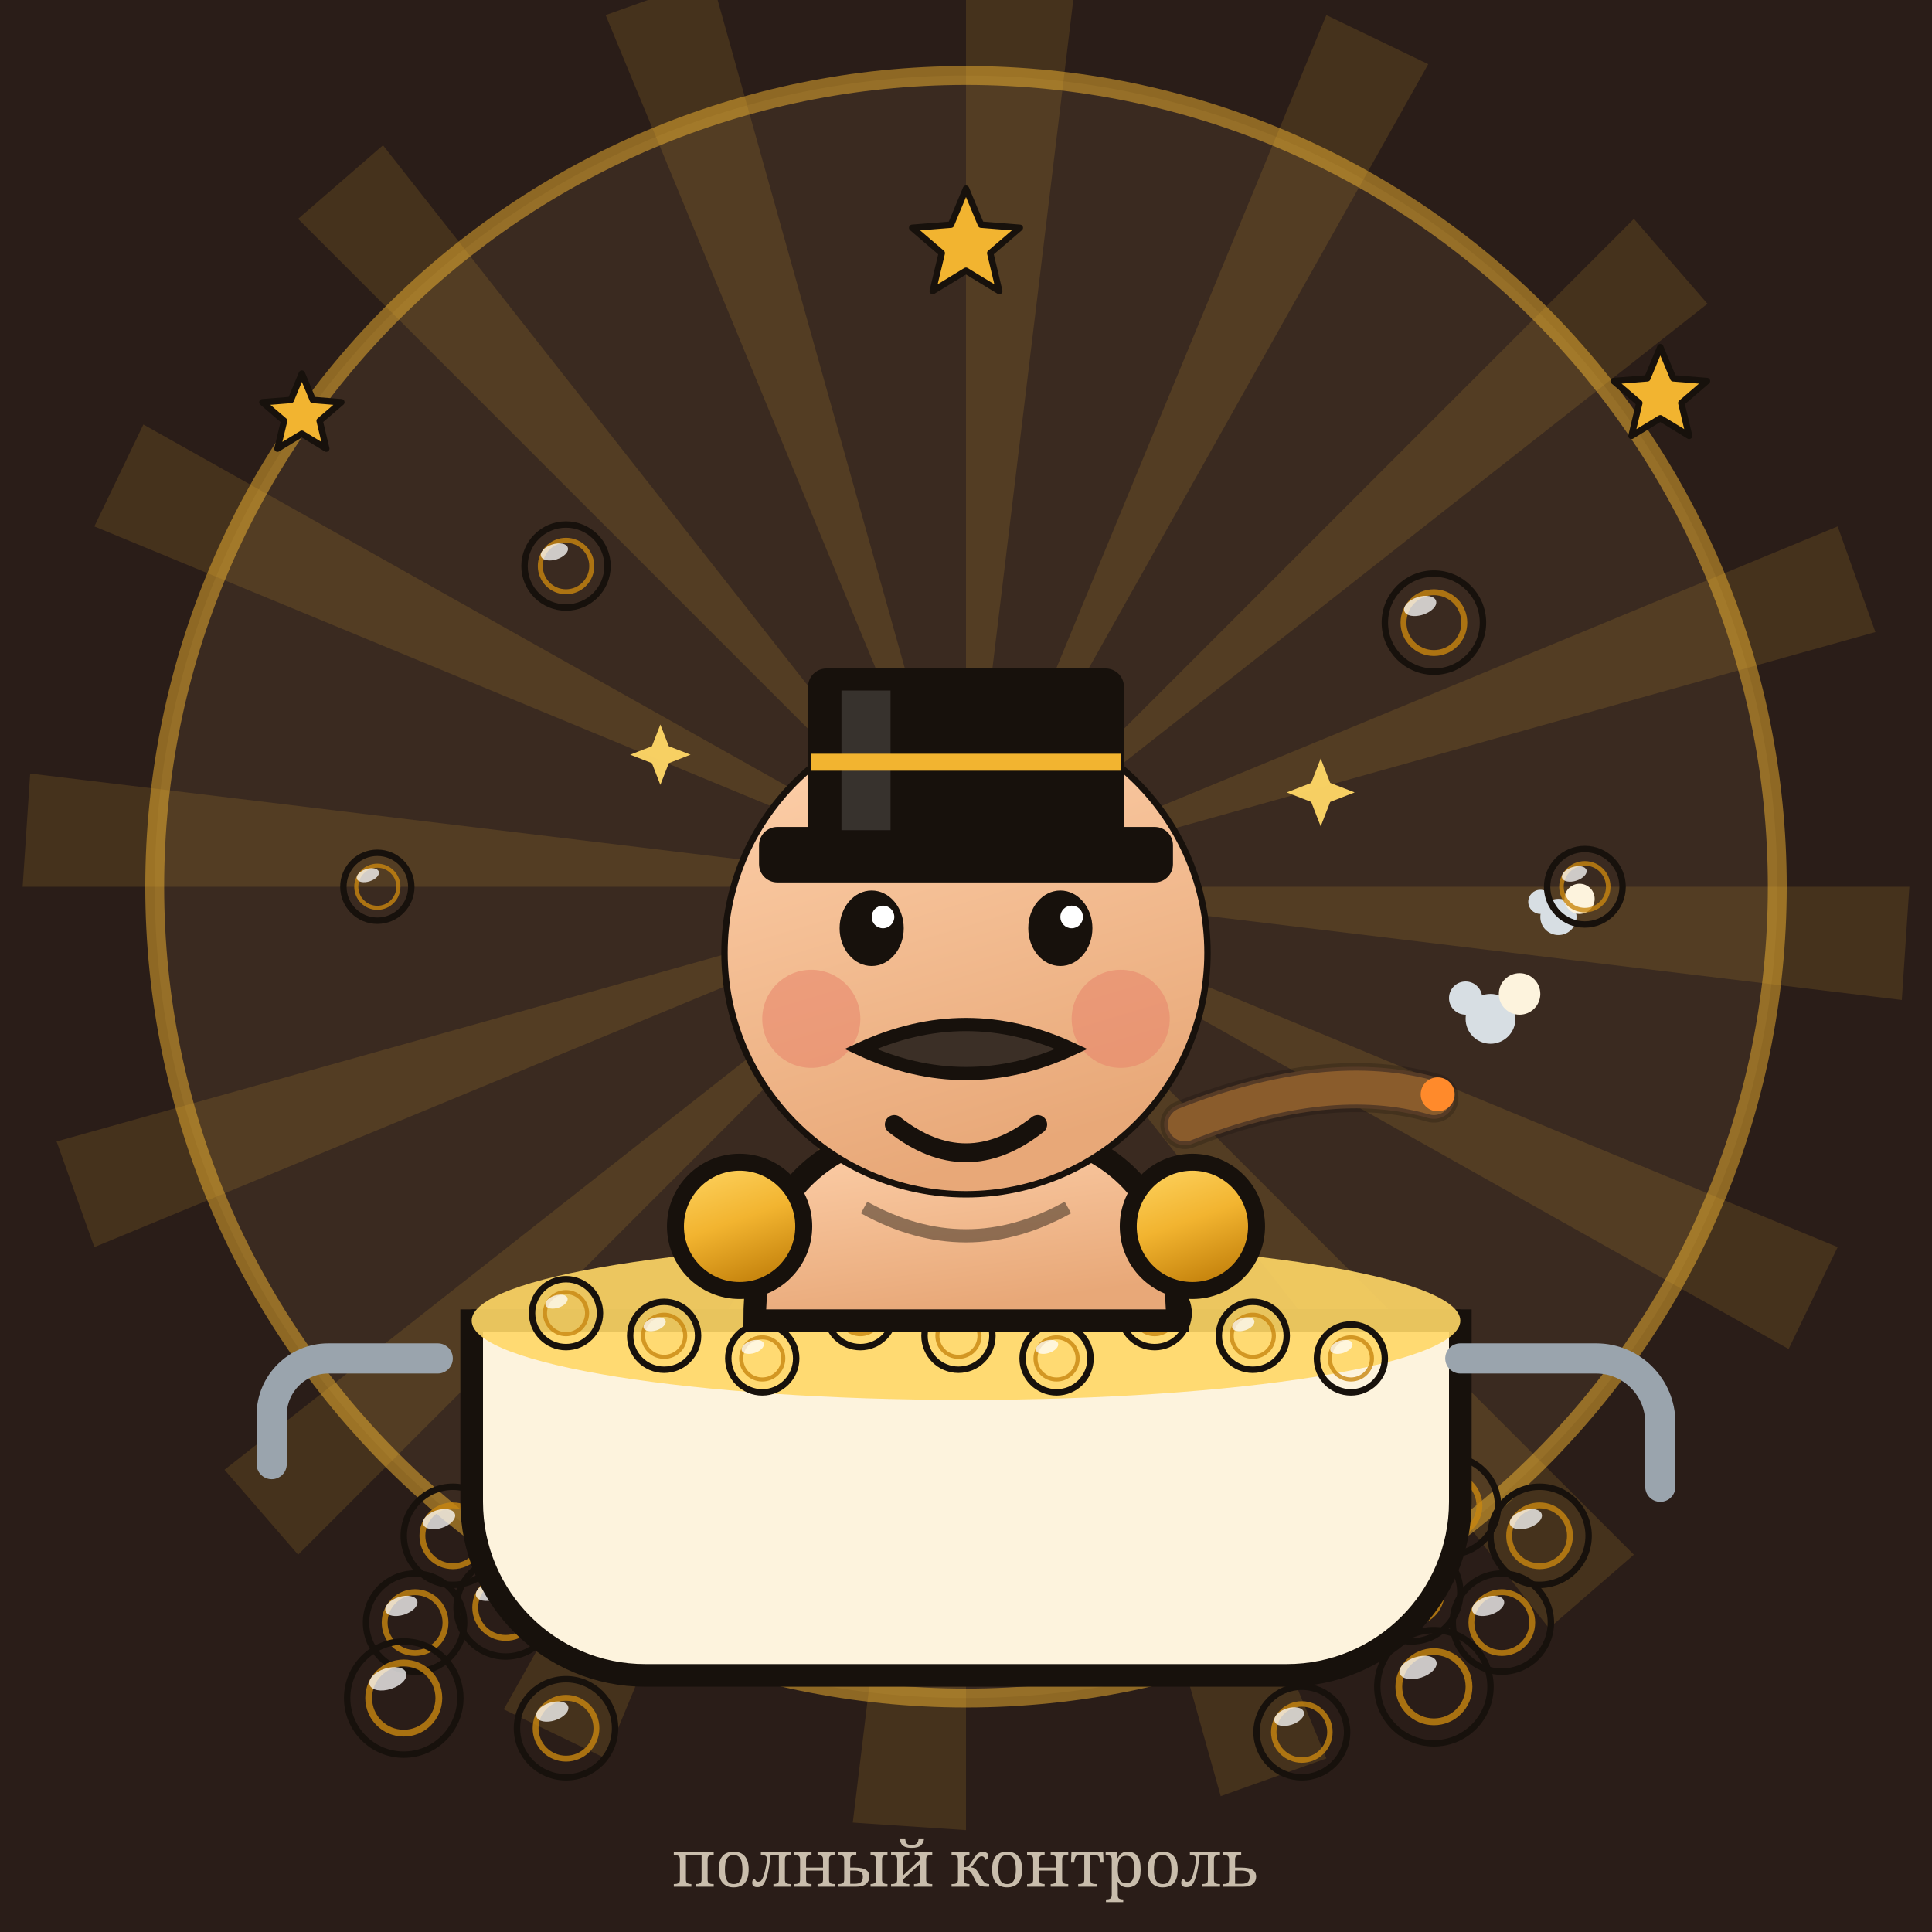
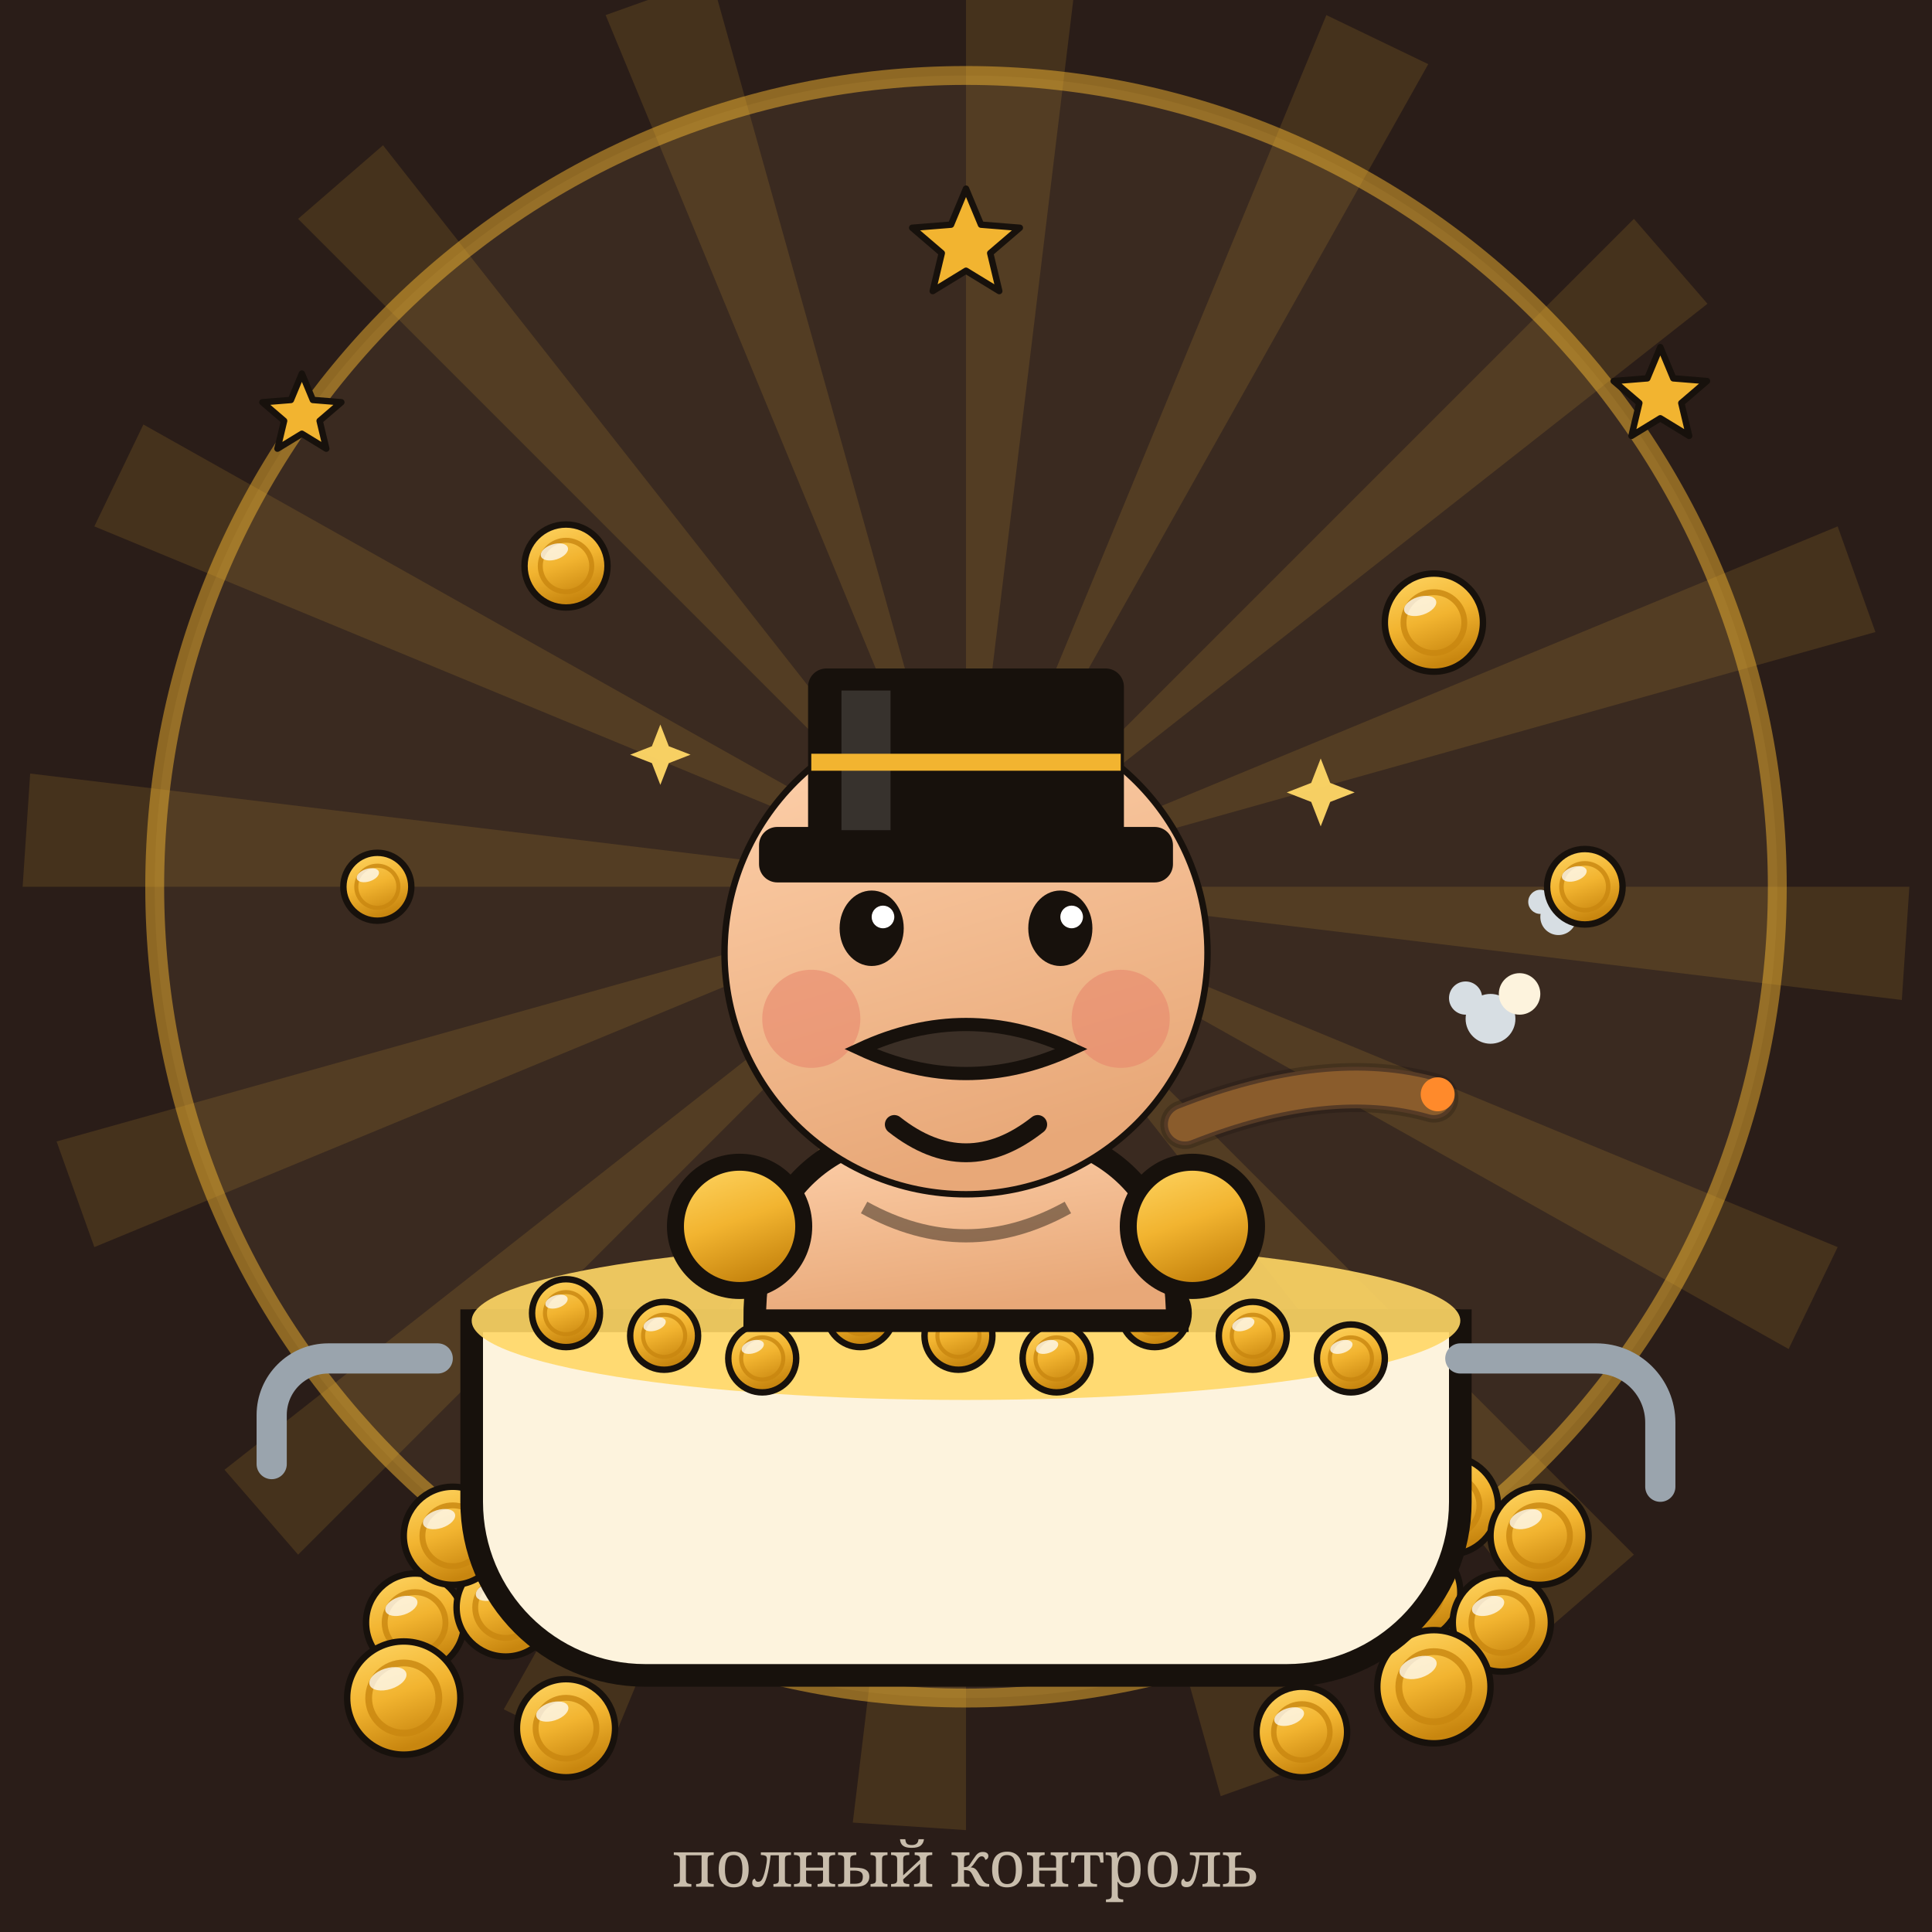
<svg xmlns="http://www.w3.org/2000/svg" viewBox="0 0 1024 1024" role="img">
  <defs>
    <linearGradient id="skyGrad" x1="0" y1="0" x2="0" y2="1">
      <stop offset="0%" stop-color="#1d2b45" />
      <stop offset="45%" stop-color="#5a3b56" />
      <stop offset="100%" stop-color="#c8763a" />
    </linearGradient>
    <linearGradient id="oilGrad" x1="0" y1="0" x2="0.3" y2="1">
      <stop offset="0%" stop-color="#4a4a52" />
      <stop offset="100%" stop-color="#1c1c20" />
    </linearGradient>
    <linearGradient id="goldGrad" x1="0" y1="0" x2="0.35" y2="1">
      <stop offset="0%" stop-color="#ffd766" />
      <stop offset="55%" stop-color="#f2b430" />
      <stop offset="100%" stop-color="#c8860f" />
    </linearGradient>
    <linearGradient id="steelGrad" x1="0" y1="0" x2="0.25" y2="1">
      <stop offset="0%" stop-color="#d7dee3" />
      <stop offset="55%" stop-color="#9aa4ad" />
      <stop offset="100%" stop-color="#6d7780" />
    </linearGradient>
    <linearGradient id="rockGrad" x1="0" y1="0" x2="0" y2="1">
      <stop offset="0%" stop-color="#8a6a4a" />
      <stop offset="100%" stop-color="#5c4029" />
    </linearGradient>
    <linearGradient id="skinGrad" x1="0" y1="0" x2="0.3" y2="1">
      <stop offset="0%" stop-color="#ffd3ae" />
      <stop offset="100%" stop-color="#e8a878" />
    </linearGradient>
  </defs>
  <rect width="1024" height="1024" fill="#2a1d18" />
  <circle cx="512" cy="470" r="430" fill="#3a2a20" />
  <circle cx="512" cy="470" r="430" fill="none" stroke="#f2b430" stroke-width="10" opacity="0.5" />
  <g opacity="0.14">
    <path d="M512 470L1012 470L1008 530Z" fill="#f2b430" />
    <path d="M512 470L974 661L948 715Z" fill="#f2b430" />
    <path d="M512 470L866 824L821 863Z" fill="#f2b430" />
    <path d="M512 470L703 932L647 952Z" fill="#f2b430" />
    <path d="M512 470L512 970L452 966Z" fill="#f2b430" />
    <path d="M512 470L321 932L267 906Z" fill="#f2b430" />
    <path d="M512 470L158 824L119 779Z" fill="#f2b430" />
    <path d="M512 470L50 661L30 605Z" fill="#f2b430" />
    <path d="M512 470L12 470L16 410Z" fill="#f2b430" />
    <path d="M512 470L50 279L76 225Z" fill="#f2b430" />
    <path d="M512 470L158 116L203 77Z" fill="#f2b430" />
    <path d="M512 470L321 8L377 -12Z" fill="#f2b430" />
    <path d="M512 470L512 -30L572 -26Z" fill="#f2b430" />
    <path d="M512 470L703 8L757 34Z" fill="#f2b430" />
    <path d="M512 470L866 116L905 161Z" fill="#f2b430" />
    <path d="M512 470L974 279L994 335Z" fill="#f2b430" />
  </g>
  <g>
-     <circle cx="220" cy="860" r="26" fill="url(#gold)" stroke="#17110c" stroke-width="3.4" stroke-linejoin="round" stroke-linecap="round" />
+     <circle cx="220" cy="860" r="26" fill="url(#goldGrad)" stroke="#17110c" stroke-width="3.4" stroke-linejoin="round" stroke-linecap="round" />
    <circle cx="220" cy="860" r="16.12" fill="none" stroke="#c8860f" stroke-width="3.12" opacity="0.8" />
    <ellipse cx="212.72" cy="851.16" rx="8.84" ry="4.86" fill="#fff" opacity="0.75" transform="rotate(-18 212.72 851.16)" />
-     <circle cx="268" cy="852" r="26" fill="url(#gold)" stroke="#17110c" stroke-width="3.4" stroke-linejoin="round" stroke-linecap="round" />
+     <circle cx="268" cy="852" r="26" fill="url(#goldGrad)" stroke="#17110c" stroke-width="3.4" stroke-linejoin="round" stroke-linecap="round" />
    <circle cx="268" cy="852" r="16.12" fill="none" stroke="#c8860f" stroke-width="3.12" opacity="0.8" />
    <ellipse cx="260.72" cy="843.16" rx="8.84" ry="4.86" fill="#fff" opacity="0.75" transform="rotate(-18 260.72 843.16)" />
-     <circle cx="316" cy="844" r="26" fill="url(#gold)" stroke="#17110c" stroke-width="3.4" stroke-linejoin="round" stroke-linecap="round" />
+     <circle cx="316" cy="844" r="26" fill="url(#goldGrad)" stroke="#17110c" stroke-width="3.4" stroke-linejoin="round" stroke-linecap="round" />
    <circle cx="316" cy="844" r="16.12" fill="none" stroke="#c8860f" stroke-width="3.12" opacity="0.8" />
    <ellipse cx="308.72" cy="835.16" rx="8.84" ry="4.86" fill="#fff" opacity="0.75" transform="rotate(-18 308.72 835.16)" />
-     <circle cx="364" cy="860" r="26" fill="url(#gold)" stroke="#17110c" stroke-width="3.4" stroke-linejoin="round" stroke-linecap="round" />
+     <circle cx="364" cy="860" r="26" fill="url(#goldGrad)" stroke="#17110c" stroke-width="3.4" stroke-linejoin="round" stroke-linecap="round" />
    <circle cx="364" cy="860" r="16.12" fill="none" stroke="#c8860f" stroke-width="3.12" opacity="0.8" />
    <ellipse cx="356.72" cy="851.16" rx="8.84" ry="4.86" fill="#fff" opacity="0.75" transform="rotate(-18 356.72 851.16)" />
-     <circle cx="412" cy="852" r="26" fill="url(#gold)" stroke="#17110c" stroke-width="3.4" stroke-linejoin="round" stroke-linecap="round" />
+     <circle cx="412" cy="852" r="26" fill="url(#goldGrad)" stroke="#17110c" stroke-width="3.4" stroke-linejoin="round" stroke-linecap="round" />
    <circle cx="412" cy="852" r="16.12" fill="none" stroke="#c8860f" stroke-width="3.12" opacity="0.8" />
    <ellipse cx="404.72" cy="843.16" rx="8.84" ry="4.86" fill="#fff" opacity="0.75" transform="rotate(-18 404.72 843.16)" />
-     <circle cx="460" cy="844" r="26" fill="url(#gold)" stroke="#17110c" stroke-width="3.4" stroke-linejoin="round" stroke-linecap="round" />
+     <circle cx="460" cy="844" r="26" fill="url(#goldGrad)" stroke="#17110c" stroke-width="3.4" stroke-linejoin="round" stroke-linecap="round" />
    <circle cx="460" cy="844" r="16.12" fill="none" stroke="#c8860f" stroke-width="3.12" opacity="0.8" />
    <ellipse cx="452.72" cy="835.16" rx="8.84" ry="4.86" fill="#fff" opacity="0.75" transform="rotate(-18 452.72 835.16)" />
-     <circle cx="508" cy="860" r="26" fill="url(#gold)" stroke="#17110c" stroke-width="3.4" stroke-linejoin="round" stroke-linecap="round" />
+     <circle cx="508" cy="860" r="26" fill="url(#goldGrad)" stroke="#17110c" stroke-width="3.4" stroke-linejoin="round" stroke-linecap="round" />
    <circle cx="508" cy="860" r="16.12" fill="none" stroke="#c8860f" stroke-width="3.12" opacity="0.8" />
    <ellipse cx="500.72" cy="851.16" rx="8.84" ry="4.86" fill="#fff" opacity="0.75" transform="rotate(-18 500.72 851.16)" />
-     <circle cx="556" cy="852" r="26" fill="url(#gold)" stroke="#17110c" stroke-width="3.4" stroke-linejoin="round" stroke-linecap="round" />
+     <circle cx="556" cy="852" r="26" fill="url(#goldGrad)" stroke="#17110c" stroke-width="3.4" stroke-linejoin="round" stroke-linecap="round" />
    <circle cx="556" cy="852" r="16.12" fill="none" stroke="#c8860f" stroke-width="3.12" opacity="0.8" />
    <ellipse cx="548.72" cy="843.16" rx="8.84" ry="4.86" fill="#fff" opacity="0.75" transform="rotate(-18 548.72 843.16)" />
-     <circle cx="604" cy="844" r="26" fill="url(#gold)" stroke="#17110c" stroke-width="3.4" stroke-linejoin="round" stroke-linecap="round" />
+     <circle cx="604" cy="844" r="26" fill="url(#goldGrad)" stroke="#17110c" stroke-width="3.4" stroke-linejoin="round" stroke-linecap="round" />
    <circle cx="604" cy="844" r="16.12" fill="none" stroke="#c8860f" stroke-width="3.12" opacity="0.8" />
    <ellipse cx="596.72" cy="835.16" rx="8.84" ry="4.86" fill="#fff" opacity="0.75" transform="rotate(-18 596.72 835.16)" />
-     <circle cx="652" cy="860" r="26" fill="url(#gold)" stroke="#17110c" stroke-width="3.4" stroke-linejoin="round" stroke-linecap="round" />
+     <circle cx="652" cy="860" r="26" fill="url(#goldGrad)" stroke="#17110c" stroke-width="3.4" stroke-linejoin="round" stroke-linecap="round" />
    <circle cx="652" cy="860" r="16.12" fill="none" stroke="#c8860f" stroke-width="3.12" opacity="0.8" />
    <ellipse cx="644.72" cy="851.16" rx="8.84" ry="4.86" fill="#fff" opacity="0.75" transform="rotate(-18 644.72 851.16)" />
-     <circle cx="700" cy="852" r="26" fill="url(#gold)" stroke="#17110c" stroke-width="3.4" stroke-linejoin="round" stroke-linecap="round" />
+     <circle cx="700" cy="852" r="26" fill="url(#goldGrad)" stroke="#17110c" stroke-width="3.4" stroke-linejoin="round" stroke-linecap="round" />
    <circle cx="700" cy="852" r="16.12" fill="none" stroke="#c8860f" stroke-width="3.12" opacity="0.8" />
    <ellipse cx="692.72" cy="843.16" rx="8.84" ry="4.86" fill="#fff" opacity="0.75" transform="rotate(-18 692.72 843.16)" />
-     <circle cx="748" cy="844" r="26" fill="url(#gold)" stroke="#17110c" stroke-width="3.4" stroke-linejoin="round" stroke-linecap="round" />
+     <circle cx="748" cy="844" r="26" fill="url(#goldGrad)" stroke="#17110c" stroke-width="3.4" stroke-linejoin="round" stroke-linecap="round" />
    <circle cx="748" cy="844" r="16.12" fill="none" stroke="#c8860f" stroke-width="3.12" opacity="0.8" />
    <ellipse cx="740.72" cy="835.16" rx="8.84" ry="4.86" fill="#fff" opacity="0.75" transform="rotate(-18 740.72 835.16)" />
-     <circle cx="796" cy="860" r="26" fill="url(#gold)" stroke="#17110c" stroke-width="3.4" stroke-linejoin="round" stroke-linecap="round" />
+     <circle cx="796" cy="860" r="26" fill="url(#goldGrad)" stroke="#17110c" stroke-width="3.4" stroke-linejoin="round" stroke-linecap="round" />
    <circle cx="796" cy="860" r="16.12" fill="none" stroke="#c8860f" stroke-width="3.12" opacity="0.8" />
    <ellipse cx="788.72" cy="851.16" rx="8.84" ry="4.86" fill="#fff" opacity="0.75" transform="rotate(-18 788.72 851.16)" />
-     <circle cx="240" cy="814" r="26" fill="url(#gold)" stroke="#17110c" stroke-width="3.4" stroke-linejoin="round" stroke-linecap="round" />
+     <circle cx="240" cy="814" r="26" fill="url(#goldGrad)" stroke="#17110c" stroke-width="3.4" stroke-linejoin="round" stroke-linecap="round" />
    <circle cx="240" cy="814" r="16.12" fill="none" stroke="#c8860f" stroke-width="3.12" opacity="0.8" />
    <ellipse cx="232.72" cy="805.16" rx="8.84" ry="4.86" fill="#fff" opacity="0.75" transform="rotate(-18 232.72 805.16)" />
-     <circle cx="288" cy="806" r="26" fill="url(#gold)" stroke="#17110c" stroke-width="3.4" stroke-linejoin="round" stroke-linecap="round" />
+     <circle cx="288" cy="806" r="26" fill="url(#goldGrad)" stroke="#17110c" stroke-width="3.4" stroke-linejoin="round" stroke-linecap="round" />
    <circle cx="288" cy="806" r="16.12" fill="none" stroke="#c8860f" stroke-width="3.12" opacity="0.8" />
    <ellipse cx="280.72" cy="797.16" rx="8.84" ry="4.86" fill="#fff" opacity="0.75" transform="rotate(-18 280.72 797.16)" />
-     <circle cx="336" cy="798" r="26" fill="url(#gold)" stroke="#17110c" stroke-width="3.4" stroke-linejoin="round" stroke-linecap="round" />
+     <circle cx="336" cy="798" r="26" fill="url(#goldGrad)" stroke="#17110c" stroke-width="3.4" stroke-linejoin="round" stroke-linecap="round" />
    <circle cx="336" cy="798" r="16.12" fill="none" stroke="#c8860f" stroke-width="3.12" opacity="0.8" />
    <ellipse cx="328.72" cy="789.16" rx="8.84" ry="4.86" fill="#fff" opacity="0.75" transform="rotate(-18 328.72 789.16)" />
-     <circle cx="384" cy="814" r="26" fill="url(#gold)" stroke="#17110c" stroke-width="3.4" stroke-linejoin="round" stroke-linecap="round" />
+     <circle cx="384" cy="814" r="26" fill="url(#goldGrad)" stroke="#17110c" stroke-width="3.4" stroke-linejoin="round" stroke-linecap="round" />
    <circle cx="384" cy="814" r="16.12" fill="none" stroke="#c8860f" stroke-width="3.12" opacity="0.8" />
    <ellipse cx="376.72" cy="805.16" rx="8.84" ry="4.86" fill="#fff" opacity="0.75" transform="rotate(-18 376.72 805.16)" />
-     <circle cx="432" cy="806" r="26" fill="url(#gold)" stroke="#17110c" stroke-width="3.4" stroke-linejoin="round" stroke-linecap="round" />
+     <circle cx="432" cy="806" r="26" fill="url(#goldGrad)" stroke="#17110c" stroke-width="3.4" stroke-linejoin="round" stroke-linecap="round" />
    <circle cx="432" cy="806" r="16.12" fill="none" stroke="#c8860f" stroke-width="3.12" opacity="0.8" />
    <ellipse cx="424.72" cy="797.16" rx="8.84" ry="4.86" fill="#fff" opacity="0.75" transform="rotate(-18 424.72 797.16)" />
-     <circle cx="480" cy="798" r="26" fill="url(#gold)" stroke="#17110c" stroke-width="3.4" stroke-linejoin="round" stroke-linecap="round" />
+     <circle cx="480" cy="798" r="26" fill="url(#goldGrad)" stroke="#17110c" stroke-width="3.4" stroke-linejoin="round" stroke-linecap="round" />
    <circle cx="480" cy="798" r="16.12" fill="none" stroke="#c8860f" stroke-width="3.12" opacity="0.8" />
    <ellipse cx="472.72" cy="789.16" rx="8.84" ry="4.86" fill="#fff" opacity="0.75" transform="rotate(-18 472.72 789.16)" />
-     <circle cx="528" cy="814" r="26" fill="url(#gold)" stroke="#17110c" stroke-width="3.4" stroke-linejoin="round" stroke-linecap="round" />
+     <circle cx="528" cy="814" r="26" fill="url(#goldGrad)" stroke="#17110c" stroke-width="3.4" stroke-linejoin="round" stroke-linecap="round" />
    <circle cx="528" cy="814" r="16.12" fill="none" stroke="#c8860f" stroke-width="3.12" opacity="0.8" />
    <ellipse cx="520.72" cy="805.16" rx="8.84" ry="4.86" fill="#fff" opacity="0.75" transform="rotate(-18 520.72 805.16)" />
-     <circle cx="576" cy="806" r="26" fill="url(#gold)" stroke="#17110c" stroke-width="3.4" stroke-linejoin="round" stroke-linecap="round" />
+     <circle cx="576" cy="806" r="26" fill="url(#goldGrad)" stroke="#17110c" stroke-width="3.4" stroke-linejoin="round" stroke-linecap="round" />
    <circle cx="576" cy="806" r="16.12" fill="none" stroke="#c8860f" stroke-width="3.12" opacity="0.8" />
    <ellipse cx="568.72" cy="797.16" rx="8.84" ry="4.86" fill="#fff" opacity="0.75" transform="rotate(-18 568.72 797.16)" />
-     <circle cx="624" cy="798" r="26" fill="url(#gold)" stroke="#17110c" stroke-width="3.4" stroke-linejoin="round" stroke-linecap="round" />
+     <circle cx="624" cy="798" r="26" fill="url(#goldGrad)" stroke="#17110c" stroke-width="3.4" stroke-linejoin="round" stroke-linecap="round" />
    <circle cx="624" cy="798" r="16.12" fill="none" stroke="#c8860f" stroke-width="3.12" opacity="0.8" />
    <ellipse cx="616.72" cy="789.16" rx="8.84" ry="4.86" fill="#fff" opacity="0.75" transform="rotate(-18 616.72 789.16)" />
-     <circle cx="672" cy="814" r="26" fill="url(#gold)" stroke="#17110c" stroke-width="3.4" stroke-linejoin="round" stroke-linecap="round" />
+     <circle cx="672" cy="814" r="26" fill="url(#goldGrad)" stroke="#17110c" stroke-width="3.4" stroke-linejoin="round" stroke-linecap="round" />
    <circle cx="672" cy="814" r="16.12" fill="none" stroke="#c8860f" stroke-width="3.12" opacity="0.8" />
    <ellipse cx="664.72" cy="805.16" rx="8.84" ry="4.86" fill="#fff" opacity="0.75" transform="rotate(-18 664.72 805.16)" />
-     <circle cx="720" cy="806" r="26" fill="url(#gold)" stroke="#17110c" stroke-width="3.4" stroke-linejoin="round" stroke-linecap="round" />
+     <circle cx="720" cy="806" r="26" fill="url(#goldGrad)" stroke="#17110c" stroke-width="3.4" stroke-linejoin="round" stroke-linecap="round" />
    <circle cx="720" cy="806" r="16.12" fill="none" stroke="#c8860f" stroke-width="3.12" opacity="0.8" />
    <ellipse cx="712.72" cy="797.16" rx="8.84" ry="4.86" fill="#fff" opacity="0.75" transform="rotate(-18 712.72 797.16)" />
-     <circle cx="768" cy="798" r="26" fill="url(#gold)" stroke="#17110c" stroke-width="3.4" stroke-linejoin="round" stroke-linecap="round" />
+     <circle cx="768" cy="798" r="26" fill="url(#goldGrad)" stroke="#17110c" stroke-width="3.4" stroke-linejoin="round" stroke-linecap="round" />
    <circle cx="768" cy="798" r="16.12" fill="none" stroke="#c8860f" stroke-width="3.12" opacity="0.8" />
    <ellipse cx="760.72" cy="789.16" rx="8.84" ry="4.86" fill="#fff" opacity="0.75" transform="rotate(-18 760.72 789.16)" />
-     <circle cx="816" cy="814" r="26" fill="url(#gold)" stroke="#17110c" stroke-width="3.4" stroke-linejoin="round" stroke-linecap="round" />
+     <circle cx="816" cy="814" r="26" fill="url(#goldGrad)" stroke="#17110c" stroke-width="3.4" stroke-linejoin="round" stroke-linecap="round" />
    <circle cx="816" cy="814" r="16.12" fill="none" stroke="#c8860f" stroke-width="3.12" opacity="0.8" />
    <ellipse cx="808.72" cy="805.16" rx="8.84" ry="4.86" fill="#fff" opacity="0.75" transform="rotate(-18 808.72 805.16)" />
-     <circle cx="214" cy="900" r="30" fill="url(#gold)" stroke="#17110c" stroke-width="3.4" stroke-linejoin="round" stroke-linecap="round" />
+     <circle cx="214" cy="900" r="30" fill="url(#goldGrad)" stroke="#17110c" stroke-width="3.4" stroke-linejoin="round" stroke-linecap="round" />
    <circle cx="214" cy="900" r="18.6" fill="none" stroke="#c8860f" stroke-width="3.6" opacity="0.8" />
    <ellipse cx="205.6" cy="889.8" rx="10.2" ry="5.61" fill="#fff" opacity="0.75" transform="rotate(-18 205.6 889.8)" />
-     <circle cx="300" cy="916" r="26" fill="url(#gold)" stroke="#17110c" stroke-width="3.4" stroke-linejoin="round" stroke-linecap="round" />
+     <circle cx="300" cy="916" r="26" fill="url(#goldGrad)" stroke="#17110c" stroke-width="3.4" stroke-linejoin="round" stroke-linecap="round" />
    <circle cx="300" cy="916" r="16.12" fill="none" stroke="#c8860f" stroke-width="3.12" opacity="0.8" />
    <ellipse cx="292.72" cy="907.16" rx="8.84" ry="4.86" fill="#fff" opacity="0.75" transform="rotate(-18 292.72 907.16)" />
-     <circle cx="760" cy="894" r="30" fill="url(#gold)" stroke="#17110c" stroke-width="3.4" stroke-linejoin="round" stroke-linecap="round" />
+     <circle cx="760" cy="894" r="30" fill="url(#goldGrad)" stroke="#17110c" stroke-width="3.4" stroke-linejoin="round" stroke-linecap="round" />
    <circle cx="760" cy="894" r="18.6" fill="none" stroke="#c8860f" stroke-width="3.6" opacity="0.8" />
    <ellipse cx="751.6" cy="883.8" rx="10.2" ry="5.61" fill="#fff" opacity="0.75" transform="rotate(-18 751.6 883.8)" />
-     <circle cx="690" cy="918" r="24" fill="url(#gold)" stroke="#17110c" stroke-width="3.4" stroke-linejoin="round" stroke-linecap="round" />
+     <circle cx="690" cy="918" r="24" fill="url(#goldGrad)" stroke="#17110c" stroke-width="3.4" stroke-linejoin="round" stroke-linecap="round" />
    <circle cx="690" cy="918" r="14.88" fill="none" stroke="#c8860f" stroke-width="2.88" opacity="0.8" />
    <ellipse cx="683.28" cy="909.84" rx="8.16" ry="4.49" fill="#fff" opacity="0.75" transform="rotate(-18 683.28 909.84)" />
  </g>
  <g>
    <path d="M250 700h524v96a92 92 0 0 1 -92 92H342a92 92 0 0 1 -92 -92Z" fill="#fdf3dd" stroke="#17110c" stroke-width="12" />
    <path d="M250 700h524" stroke="#17110c" stroke-width="12" fill="none" />
    <ellipse cx="512" cy="700" rx="262" ry="42" fill="#ffd766" opacity="0.9" />
-     <circle cx="300" cy="696" r="18" fill="url(#gold)" stroke="#17110c" stroke-width="3.4" stroke-linejoin="round" stroke-linecap="round" />
+     <circle cx="300" cy="696" r="18" fill="url(#goldGrad)" stroke="#17110c" stroke-width="3.4" stroke-linejoin="round" stroke-linecap="round" />
    <circle cx="300" cy="696" r="11.16" fill="none" stroke="#c8860f" stroke-width="2.16" opacity="0.8" />
    <ellipse cx="294.96" cy="689.88" rx="6.12" ry="3.37" fill="#fff" opacity="0.75" transform="rotate(-18 294.96 689.88)" />
-     <circle cx="352" cy="708" r="18" fill="url(#gold)" stroke="#17110c" stroke-width="3.4" stroke-linejoin="round" stroke-linecap="round" />
+     <circle cx="352" cy="708" r="18" fill="url(#goldGrad)" stroke="#17110c" stroke-width="3.4" stroke-linejoin="round" stroke-linecap="round" />
    <circle cx="352" cy="708" r="11.16" fill="none" stroke="#c8860f" stroke-width="2.16" opacity="0.8" />
    <ellipse cx="346.96" cy="701.88" rx="6.12" ry="3.37" fill="#fff" opacity="0.75" transform="rotate(-18 346.96 701.88)" />
-     <circle cx="404" cy="720" r="18" fill="url(#gold)" stroke="#17110c" stroke-width="3.4" stroke-linejoin="round" stroke-linecap="round" />
+     <circle cx="404" cy="720" r="18" fill="url(#goldGrad)" stroke="#17110c" stroke-width="3.4" stroke-linejoin="round" stroke-linecap="round" />
    <circle cx="404" cy="720" r="11.16" fill="none" stroke="#c8860f" stroke-width="2.16" opacity="0.8" />
    <ellipse cx="398.96" cy="713.88" rx="6.12" ry="3.37" fill="#fff" opacity="0.75" transform="rotate(-18 398.96 713.88)" />
-     <circle cx="456" cy="696" r="18" fill="url(#gold)" stroke="#17110c" stroke-width="3.4" stroke-linejoin="round" stroke-linecap="round" />
+     <circle cx="456" cy="696" r="18" fill="url(#goldGrad)" stroke="#17110c" stroke-width="3.4" stroke-linejoin="round" stroke-linecap="round" />
    <circle cx="456" cy="696" r="11.16" fill="none" stroke="#c8860f" stroke-width="2.16" opacity="0.8" />
    <ellipse cx="450.96" cy="689.88" rx="6.12" ry="3.37" fill="#fff" opacity="0.75" transform="rotate(-18 450.96 689.88)" />
-     <circle cx="508" cy="708" r="18" fill="url(#gold)" stroke="#17110c" stroke-width="3.4" stroke-linejoin="round" stroke-linecap="round" />
+     <circle cx="508" cy="708" r="18" fill="url(#goldGrad)" stroke="#17110c" stroke-width="3.4" stroke-linejoin="round" stroke-linecap="round" />
    <circle cx="508" cy="708" r="11.16" fill="none" stroke="#c8860f" stroke-width="2.16" opacity="0.8" />
    <ellipse cx="502.96" cy="701.88" rx="6.12" ry="3.37" fill="#fff" opacity="0.75" transform="rotate(-18 502.96 701.88)" />
-     <circle cx="560" cy="720" r="18" fill="url(#gold)" stroke="#17110c" stroke-width="3.4" stroke-linejoin="round" stroke-linecap="round" />
+     <circle cx="560" cy="720" r="18" fill="url(#goldGrad)" stroke="#17110c" stroke-width="3.4" stroke-linejoin="round" stroke-linecap="round" />
    <circle cx="560" cy="720" r="11.16" fill="none" stroke="#c8860f" stroke-width="2.16" opacity="0.8" />
    <ellipse cx="554.96" cy="713.88" rx="6.12" ry="3.37" fill="#fff" opacity="0.75" transform="rotate(-18 554.96 713.88)" />
-     <circle cx="612" cy="696" r="18" fill="url(#gold)" stroke="#17110c" stroke-width="3.4" stroke-linejoin="round" stroke-linecap="round" />
+     <circle cx="612" cy="696" r="18" fill="url(#goldGrad)" stroke="#17110c" stroke-width="3.4" stroke-linejoin="round" stroke-linecap="round" />
    <circle cx="612" cy="696" r="11.16" fill="none" stroke="#c8860f" stroke-width="2.16" opacity="0.8" />
    <ellipse cx="606.96" cy="689.88" rx="6.12" ry="3.37" fill="#fff" opacity="0.75" transform="rotate(-18 606.96 689.88)" />
-     <circle cx="664" cy="708" r="18" fill="url(#gold)" stroke="#17110c" stroke-width="3.4" stroke-linejoin="round" stroke-linecap="round" />
+     <circle cx="664" cy="708" r="18" fill="url(#goldGrad)" stroke="#17110c" stroke-width="3.4" stroke-linejoin="round" stroke-linecap="round" />
    <circle cx="664" cy="708" r="11.16" fill="none" stroke="#c8860f" stroke-width="2.16" opacity="0.8" />
    <ellipse cx="658.96" cy="701.88" rx="6.12" ry="3.37" fill="#fff" opacity="0.75" transform="rotate(-18 658.96 701.88)" />
-     <circle cx="716" cy="720" r="18" fill="url(#gold)" stroke="#17110c" stroke-width="3.4" stroke-linejoin="round" stroke-linecap="round" />
+     <circle cx="716" cy="720" r="18" fill="url(#goldGrad)" stroke="#17110c" stroke-width="3.4" stroke-linejoin="round" stroke-linecap="round" />
    <circle cx="716" cy="720" r="11.16" fill="none" stroke="#c8860f" stroke-width="2.16" opacity="0.8" />
    <ellipse cx="710.96" cy="713.88" rx="6.12" ry="3.37" fill="#fff" opacity="0.75" transform="rotate(-18 710.96 713.88)" />
    <path d="M774 720h72a34 34 0 0 1 34 34v34" fill="none" stroke="#9aa4ad" stroke-width="16" stroke-linecap="round" />
    <path d="M232 720h-58a30 30 0 0 0 -30 30v26" fill="none" stroke="#9aa4ad" stroke-width="16" stroke-linecap="round" />
  </g>
  <g id="bourgeois">
    <path d="M400 700q0-104 112-104t112 104Z" fill="url(#skinGrad)" stroke="#17110c" stroke-width="12" />
    <circle cx="512" cy="505" r="128" fill="url(#skinGrad)" stroke="#17110c" stroke-width="3.4" stroke-linejoin="round" stroke-linecap="round" />
    <circle cx="430" cy="540" r="26" fill="#e8836a" opacity="0.55" />
    <circle cx="594" cy="540" r="26" fill="#e8836a" opacity="0.55" />
    <ellipse cx="462" cy="492" rx="17" ry="20" fill="#17110c" />
    <ellipse cx="562" cy="492" rx="17" ry="20" fill="#17110c" />
    <circle cx="468" cy="486" r="6" fill="#fff" />
    <circle cx="568" cy="486" r="6" fill="#fff" />
    <path d="M436 458q26-16 52-4" fill="none" stroke="#17110c" stroke-width="10" stroke-linecap="round" />
    <path d="M536 454q26-12 52 4" fill="none" stroke="#17110c" stroke-width="10" stroke-linecap="round" />
    <path d="M456 556q56-26 112 0q-56 26 -112 0Z" fill="#3b2f26" stroke="#17110c" stroke-width="7" />
    <path d="M474 596q38 30 76 0" fill="none" stroke="#17110c" stroke-width="10" stroke-linecap="round" />
    <path d="M458 640q54 30 108 0" fill="none" stroke="#17110c" stroke-width="7" opacity="0.45" />
    <rect x="430" y="356" width="164" height="96" rx="8" fill="#17110c" stroke="#17110c" stroke-width="3.4" stroke-linejoin="round" stroke-linecap="round" />
    <rect x="404" y="440" width="216" height="26" rx="8" fill="#17110c" stroke="#17110c" stroke-width="3.4" stroke-linejoin="round" stroke-linecap="round" />
    <path d="M446 366h26v74h-26Z" fill="#ffffff" opacity="0.14" />
    <path d="M430 404h164" stroke="#f2b430" stroke-width="9" />
    <g>
      <path d="M628 596q76-30 132-14" fill="none" stroke="#6b4a2f" stroke-width="22" stroke-linecap="round" />
      <path d="M628 596q76-30 132-14" fill="none" stroke="#17110c" stroke-width="26" stroke-linecap="round" opacity="0.25" />
      <path d="M628 596q76-30 132-14" fill="none" stroke="#8a5c2c" stroke-width="18" stroke-linecap="round" />
      <circle cx="762" cy="580" r="9" fill="#ff8a2b" />
      <circle cx="790" cy="540" r="13.2" fill="#d7dee3" stroke="none" />
      <circle cx="805.4" cy="526.8" r="11" fill="#fdf3dd" stroke="none" />
      <circle cx="776.8" cy="529" r="8.8" fill="#d7dee3" stroke="none" />
      <circle cx="826" cy="486" r="9.6" fill="#d7dee3" stroke="none" />
      <circle cx="837.2" cy="476.4" r="8" fill="#fdf3dd" stroke="none" />
      <circle cx="816.4" cy="478" r="6.4" fill="#d7dee3" stroke="none" />
    </g>
    <circle cx="392" cy="650" r="34" fill="url(#goldGrad)" stroke="#17110c" stroke-width="9" />
    <circle cx="632" cy="650" r="34" fill="url(#goldGrad)" stroke="#17110c" stroke-width="9" />
  </g>
-   <circle cx="300" cy="300" r="22" fill="url(#gold)" stroke="#17110c" stroke-width="3.4" stroke-linejoin="round" stroke-linecap="round" />
+   <circle cx="300" cy="300" r="22" fill="url(#goldGrad)" stroke="#17110c" stroke-width="3.4" stroke-linejoin="round" stroke-linecap="round" />
  <circle cx="300" cy="300" r="13.64" fill="none" stroke="#c8860f" stroke-width="2.64" opacity="0.8" />
  <ellipse cx="293.84" cy="292.52" rx="7.48" ry="4.11" fill="#fff" opacity="0.75" transform="rotate(-18 293.84 292.52)" />
-   <circle cx="760" cy="330" r="26" fill="url(#gold)" stroke="#17110c" stroke-width="3.4" stroke-linejoin="round" stroke-linecap="round" />
+   <circle cx="760" cy="330" r="26" fill="url(#goldGrad)" stroke="#17110c" stroke-width="3.4" stroke-linejoin="round" stroke-linecap="round" />
  <circle cx="760" cy="330" r="16.12" fill="none" stroke="#c8860f" stroke-width="3.12" opacity="0.8" />
  <ellipse cx="752.72" cy="321.16" rx="8.84" ry="4.86" fill="#fff" opacity="0.75" transform="rotate(-18 752.72 321.16)" />
-   <circle cx="840" cy="470" r="20" fill="url(#gold)" stroke="#17110c" stroke-width="3.4" stroke-linejoin="round" stroke-linecap="round" />
+   <circle cx="840" cy="470" r="20" fill="url(#goldGrad)" stroke="#17110c" stroke-width="3.4" stroke-linejoin="round" stroke-linecap="round" />
  <circle cx="840" cy="470" r="12.4" fill="none" stroke="#c8860f" stroke-width="2.4" opacity="0.8" />
  <ellipse cx="834.4" cy="463.2" rx="6.8" ry="3.74" fill="#fff" opacity="0.75" transform="rotate(-18 834.4 463.2)" />
-   <circle cx="200" cy="470" r="18" fill="url(#gold)" stroke="#17110c" stroke-width="3.4" stroke-linejoin="round" stroke-linecap="round" />
+   <circle cx="200" cy="470" r="18" fill="url(#goldGrad)" stroke="#17110c" stroke-width="3.4" stroke-linejoin="round" stroke-linecap="round" />
  <circle cx="200" cy="470" r="11.16" fill="none" stroke="#c8860f" stroke-width="2.16" opacity="0.8" />
  <ellipse cx="194.96" cy="463.88" rx="6.12" ry="3.37" fill="#fff" opacity="0.75" transform="rotate(-18 194.96 463.88)" />
  <polygon points="880,184 886.88,200.53 904.73,201.97 891.13,213.62 895.28,231.03 880,221.7 864.72,231.03 868.87,213.62 855.27,201.97 873.12,200.53" fill="#f2b430" stroke="#17110c" stroke-width="3.4" stroke-linejoin="round" stroke-linecap="round" />
  <polygon points="160,198 165.82,211.99 180.92,213.2 169.42,223.06 172.93,237.8 160,229.9 147.07,237.8 150.58,223.06 139.08,213.2 154.18,211.99" fill="#f2b430" stroke="#17110c" stroke-width="3.4" stroke-linejoin="round" stroke-linecap="round" />
  <polygon points="512,100 519.94,119.08 540.53,120.73 524.84,134.17 529.63,154.27 512,143.5 494.37,154.27 499.16,134.17 483.47,120.73 504.06,119.08" fill="#f2b430" stroke="#17110c" stroke-width="3.4" stroke-linejoin="round" stroke-linecap="round" />
  <path d="M350 384L354.48 395.52L366 400L354.48 404.48L350 416L345.52 404.48L334 400L345.52 395.52Z" fill="#ffd766" opacity="0.95" />
  <path d="M700 402L705.04 414.96L718 420L705.04 425.04L700 438L694.96 425.04L682 420L694.96 414.96Z" fill="#ffd766" opacity="0.95" />
  <text x="512" y="1000" font-family="Georgia, serif" font-size="34" fill="#fdf3dd" text-anchor="middle" opacity="0.75">полный контроль</text>
</svg>
